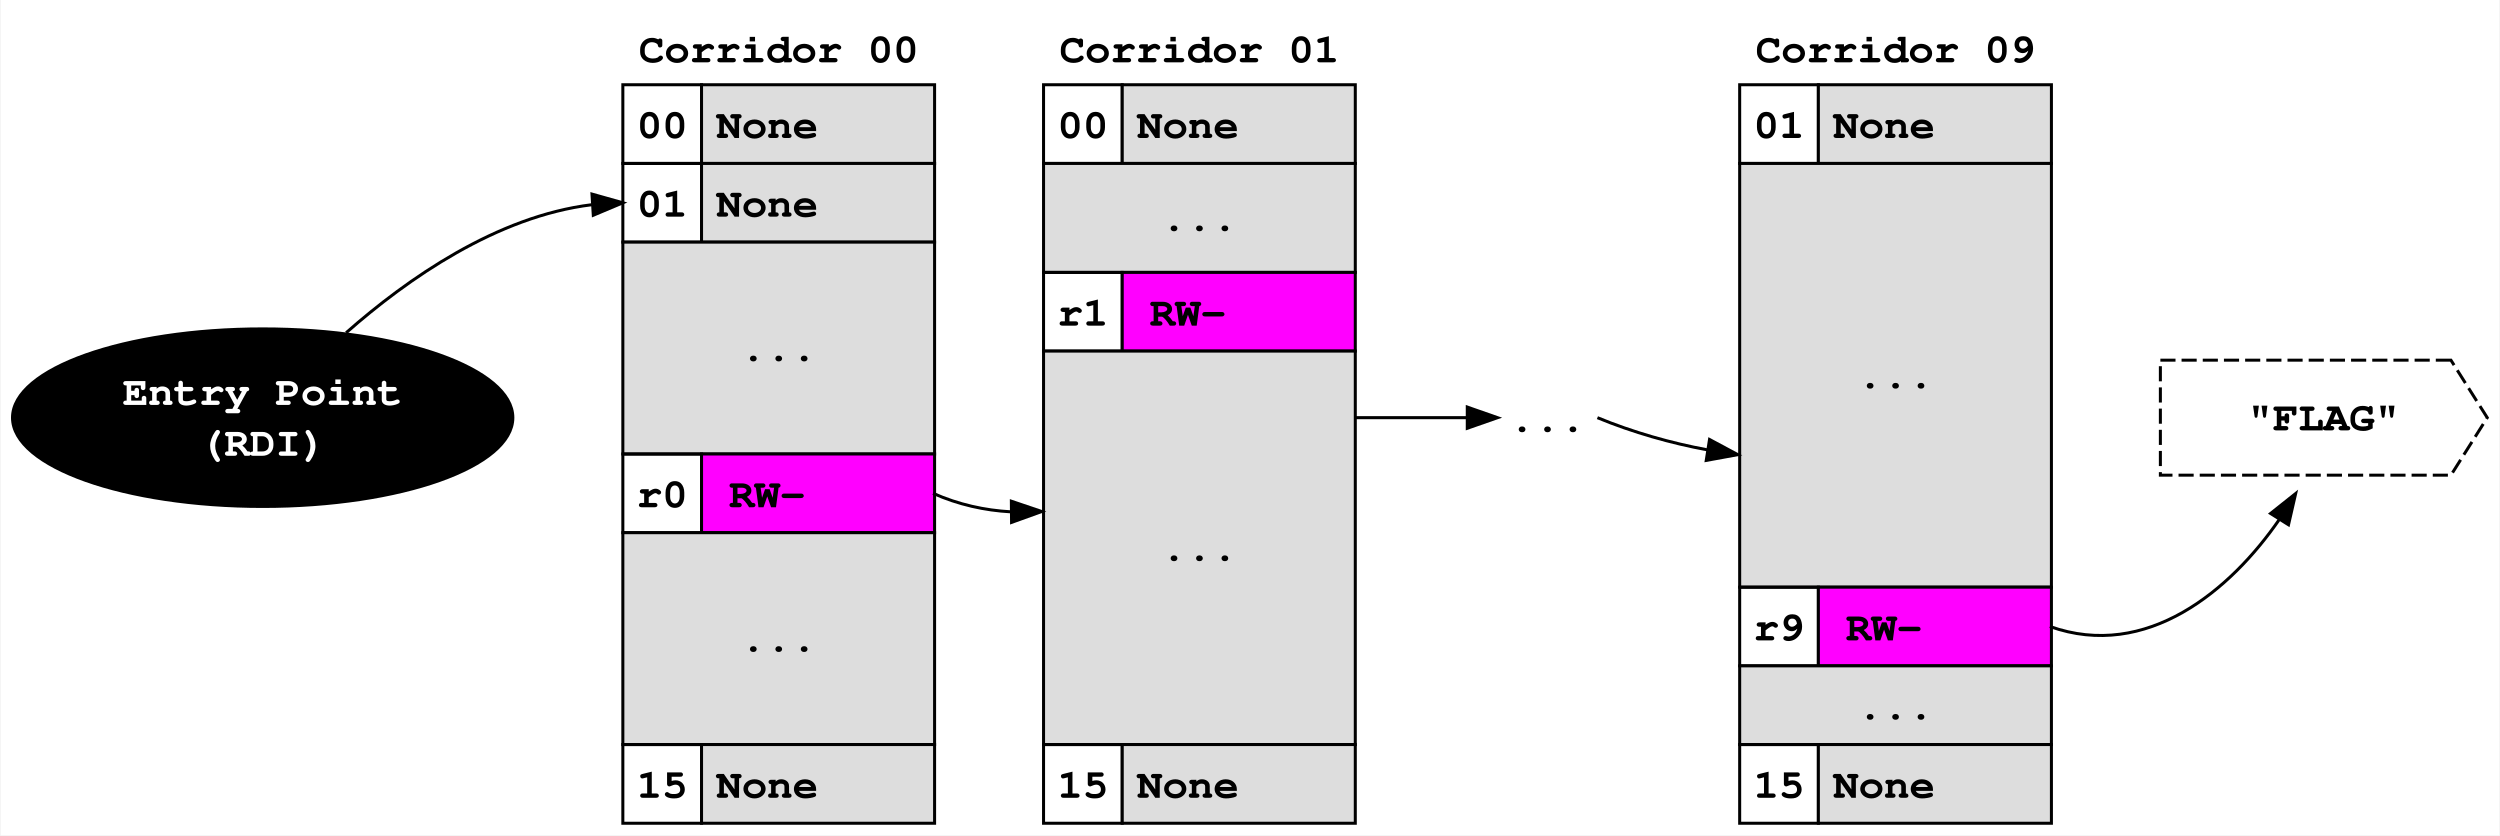
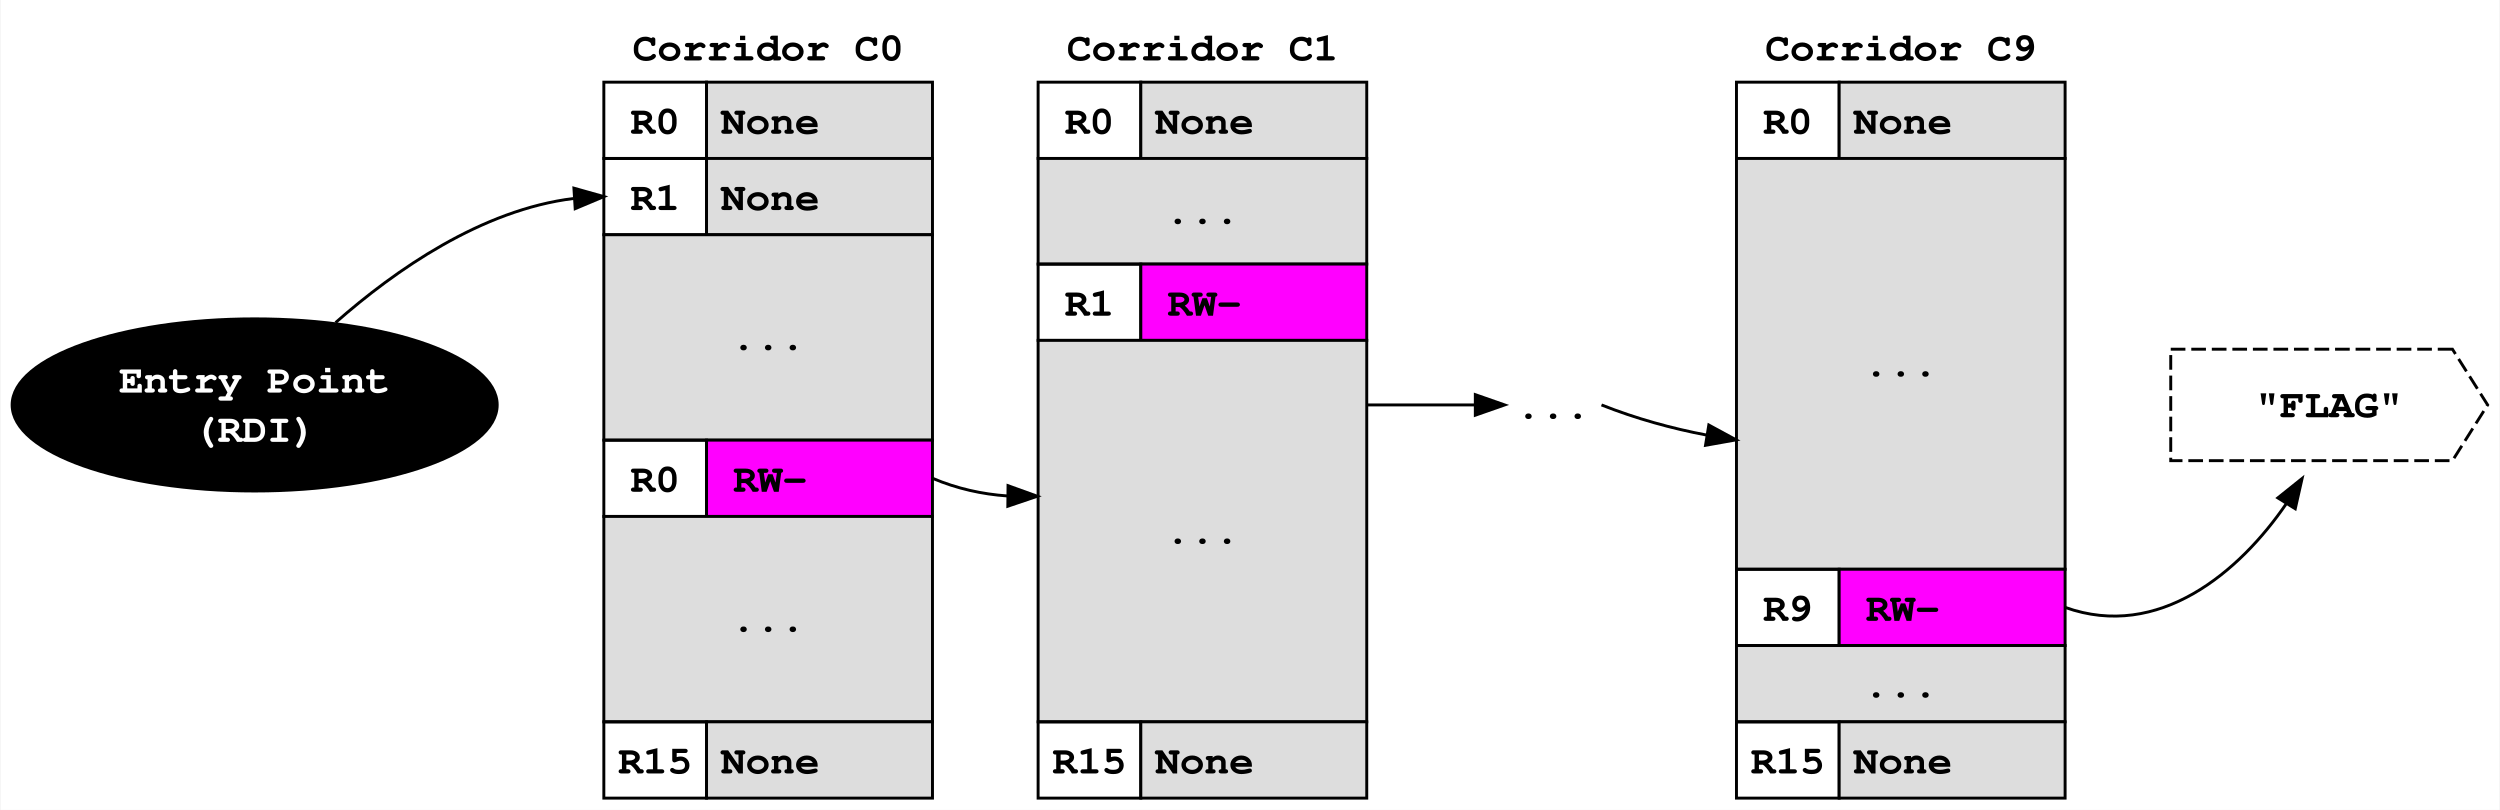
- <svg xmlns="http://www.w3.org/2000/svg" width="826pt" height="276pt" viewBox="0.00 0.00 825.58 276.00">
+ <svg xmlns="http://www.w3.org/2000/svg" width="852pt" height="276pt" viewBox="0.00 0.00 851.58 276.00">
  <g id="graph0" class="graph" transform="scale(1 1) rotate(0) translate(4 272)">
-     <polygon fill="#ffffff" stroke="transparent" points="-4,4 -4,-272 821.578,-272 821.578,4 -4,4" />
+     <polygon fill="#ffffff" stroke="transparent" points="-4,4 -4,-272 847.578,-272 847.578,4 -4,4" />
    <g id="node1" class="node">
-       <text text-anchor="start" x="206.886" y="-251.4" font-family="Courier,monospace" font-weight="bold" font-size="14.00" fill="#000000">Corridor 00</text>
-       <polygon fill="none" stroke="#000000" points="201.578,-218 201.578,-244 227.578,-244 227.578,-218 201.578,-218" />
-       <text text-anchor="start" x="206.18" y="-226.4" font-family="Courier,monospace" font-weight="bold" font-size="14.00" fill="#000000">00</text>
-       <polygon fill="#dddddd" stroke="transparent" points="227.578,-218 227.578,-244 304.578,-244 304.578,-218 227.578,-218" />
-       <polygon fill="none" stroke="#000000" points="227.578,-218 227.578,-244 304.578,-244 304.578,-218 227.578,-218" />
-       <text text-anchor="start" x="232.484" y="-226.4" font-family="Courier,monospace" font-weight="bold" font-size="14.00" fill="#000000">   None </text>
-       <polygon fill="none" stroke="#000000" points="201.578,-192 201.578,-218 227.578,-218 227.578,-192 201.578,-192" />
-       <text text-anchor="start" x="206.18" y="-200.4" font-family="Courier,monospace" font-weight="bold" font-size="14.00" fill="#000000">01</text>
-       <polygon fill="#dddddd" stroke="transparent" points="227.578,-192 227.578,-218 304.578,-218 304.578,-192 227.578,-192" />
-       <polygon fill="none" stroke="#000000" points="227.578,-192 227.578,-218 304.578,-218 304.578,-192 227.578,-192" />
-       <text text-anchor="start" x="232.484" y="-200.4" font-family="Courier,monospace" font-weight="bold" font-size="14.00" fill="#000000">   None </text>
-       <polygon fill="#dddddd" stroke="transparent" points="201.578,-122 201.578,-192 304.578,-192 304.578,-122 201.578,-122" />
-       <polygon fill="none" stroke="#000000" points="201.578,-122 201.578,-192 304.578,-192 304.578,-122 201.578,-122" />
-       <text text-anchor="start" x="240.48" y="-152.8" font-family="Courier,monospace" font-weight="bold" font-size="14.00" fill="#000000">...</text>
-       <polygon fill="none" stroke="#000000" points="201.578,-96 201.578,-122 227.578,-122 227.578,-96 201.578,-96" />
-       <text text-anchor="start" x="206.18" y="-104.4" font-family="Courier,monospace" font-weight="bold" font-size="14.00" fill="#000000">r0</text>
-       <polygon fill="#ff00ff" stroke="transparent" points="227.578,-96 227.578,-122 304.578,-122 304.578,-96 227.578,-96" />
-       <polygon fill="none" stroke="#000000" points="227.578,-96 227.578,-122 304.578,-122 304.578,-96 227.578,-96" />
-       <text text-anchor="start" x="236.683" y="-104.4" font-family="Courier,monospace" font-weight="bold" font-size="14.00" fill="#000000">   RW- </text>
-       <polygon fill="#dddddd" stroke="transparent" points="201.578,-26 201.578,-96 304.578,-96 304.578,-26 201.578,-26" />
-       <polygon fill="none" stroke="#000000" points="201.578,-26 201.578,-96 304.578,-96 304.578,-26 201.578,-26" />
-       <text text-anchor="start" x="240.48" y="-56.8" font-family="Courier,monospace" font-weight="bold" font-size="14.00" fill="#000000">...</text>
-       <polygon fill="none" stroke="#000000" points="201.578,0 201.578,-26 227.578,-26 227.578,0 201.578,0" />
-       <text text-anchor="start" x="206.18" y="-8.4" font-family="Courier,monospace" font-weight="bold" font-size="14.00" fill="#000000">15</text>
-       <polygon fill="#dddddd" stroke="transparent" points="227.578,0 227.578,-26 304.578,-26 304.578,0 227.578,0" />
-       <polygon fill="none" stroke="#000000" points="227.578,0 227.578,-26 304.578,-26 304.578,0 227.578,0" />
-       <text text-anchor="start" x="232.484" y="-8.4" font-family="Courier,monospace" font-weight="bold" font-size="14.00" fill="#000000">   None </text>
+       <text text-anchor="start" x="211.386" y="-251.4" font-family="Courier,monospace" font-weight="bold" font-size="14.00" fill="#000000">Corridor C0</text>
+       <polygon fill="none" stroke="#000000" points="201.578,-218 201.578,-244 236.578,-244 236.578,-218 201.578,-218" />
+       <text text-anchor="start" x="210.68" y="-226.4" font-family="Courier,monospace" font-weight="bold" font-size="14.00" fill="#000000">R0</text>
+       <polygon fill="#dddddd" stroke="transparent" points="236.578,-218 236.578,-244 313.578,-244 313.578,-218 236.578,-218" />
+       <polygon fill="none" stroke="#000000" points="236.578,-218 236.578,-244 313.578,-244 313.578,-218 236.578,-218" />
+       <text text-anchor="start" x="241.484" y="-226.4" font-family="Courier,monospace" font-weight="bold" font-size="14.00" fill="#000000">   None </text>
+       <polygon fill="none" stroke="#000000" points="201.578,-192 201.578,-218 236.578,-218 236.578,-192 201.578,-192" />
+       <text text-anchor="start" x="210.68" y="-200.4" font-family="Courier,monospace" font-weight="bold" font-size="14.00" fill="#000000">R1</text>
+       <polygon fill="#dddddd" stroke="transparent" points="236.578,-192 236.578,-218 313.578,-218 313.578,-192 236.578,-192" />
+       <polygon fill="none" stroke="#000000" points="236.578,-192 236.578,-218 313.578,-218 313.578,-192 236.578,-192" />
+       <text text-anchor="start" x="241.484" y="-200.4" font-family="Courier,monospace" font-weight="bold" font-size="14.00" fill="#000000">   None </text>
+       <polygon fill="#dddddd" stroke="transparent" points="201.578,-122 201.578,-192 313.578,-192 313.578,-122 201.578,-122" />
+       <polygon fill="none" stroke="#000000" points="201.578,-122 201.578,-192 313.578,-192 313.578,-122 201.578,-122" />
+       <text text-anchor="start" x="244.98" y="-152.8" font-family="Courier,monospace" font-weight="bold" font-size="14.00" fill="#000000">...</text>
+       <polygon fill="none" stroke="#000000" points="201.578,-96 201.578,-122 236.578,-122 236.578,-96 201.578,-96" />
+       <text text-anchor="start" x="210.68" y="-104.4" font-family="Courier,monospace" font-weight="bold" font-size="14.00" fill="#000000">R0</text>
+       <polygon fill="#ff00ff" stroke="transparent" points="236.578,-96 236.578,-122 313.578,-122 313.578,-96 236.578,-96" />
+       <polygon fill="none" stroke="#000000" points="236.578,-96 236.578,-122 313.578,-122 313.578,-96 236.578,-96" />
+       <text text-anchor="start" x="245.683" y="-104.4" font-family="Courier,monospace" font-weight="bold" font-size="14.00" fill="#000000">   RW- </text>
+       <polygon fill="#dddddd" stroke="transparent" points="201.578,-26 201.578,-96 313.578,-96 313.578,-26 201.578,-26" />
+       <polygon fill="none" stroke="#000000" points="201.578,-26 201.578,-96 313.578,-96 313.578,-26 201.578,-26" />
+       <text text-anchor="start" x="244.98" y="-56.8" font-family="Courier,monospace" font-weight="bold" font-size="14.00" fill="#000000">...</text>
+       <polygon fill="none" stroke="#000000" points="201.578,0 201.578,-26 236.578,-26 236.578,0 201.578,0" />
+       <text text-anchor="start" x="206.48" y="-8.4" font-family="Courier,monospace" font-weight="bold" font-size="14.00" fill="#000000">R15</text>
+       <polygon fill="#dddddd" stroke="transparent" points="236.578,0 236.578,-26 313.578,-26 313.578,0 236.578,0" />
+       <polygon fill="none" stroke="#000000" points="236.578,0 236.578,-26 313.578,-26 313.578,0 236.578,0" />
+       <text text-anchor="start" x="241.484" y="-8.4" font-family="Courier,monospace" font-weight="bold" font-size="14.00" fill="#000000">   None </text>
    </g>
    <g id="node2" class="node">
-       <text text-anchor="start" x="345.886" y="-251.4" font-family="Courier,monospace" font-weight="bold" font-size="14.00" fill="#000000">Corridor 01</text>
-       <polygon fill="none" stroke="#000000" points="340.578,-218 340.578,-244 366.578,-244 366.578,-218 340.578,-218" />
-       <text text-anchor="start" x="345.18" y="-226.4" font-family="Courier,monospace" font-weight="bold" font-size="14.00" fill="#000000">00</text>
-       <polygon fill="#dddddd" stroke="transparent" points="366.578,-218 366.578,-244 443.578,-244 443.578,-218 366.578,-218" />
-       <polygon fill="none" stroke="#000000" points="366.578,-218 366.578,-244 443.578,-244 443.578,-218 366.578,-218" />
-       <text text-anchor="start" x="371.484" y="-226.4" font-family="Courier,monospace" font-weight="bold" font-size="14.00" fill="#000000">   None </text>
-       <polygon fill="#dddddd" stroke="transparent" points="340.578,-182 340.578,-218 443.578,-218 443.578,-182 340.578,-182" />
-       <polygon fill="none" stroke="#000000" points="340.578,-182 340.578,-218 443.578,-218 443.578,-182 340.578,-182" />
-       <text text-anchor="start" x="379.48" y="-195.8" font-family="Courier,monospace" font-weight="bold" font-size="14.00" fill="#000000">...</text>
-       <polygon fill="none" stroke="#000000" points="340.578,-156 340.578,-182 366.578,-182 366.578,-156 340.578,-156" />
-       <text text-anchor="start" x="345.18" y="-164.4" font-family="Courier,monospace" font-weight="bold" font-size="14.00" fill="#000000">r1</text>
-       <polygon fill="#ff00ff" stroke="transparent" points="366.578,-156 366.578,-182 443.578,-182 443.578,-156 366.578,-156" />
-       <polygon fill="none" stroke="#000000" points="366.578,-156 366.578,-182 443.578,-182 443.578,-156 366.578,-156" />
-       <text text-anchor="start" x="375.683" y="-164.4" font-family="Courier,monospace" font-weight="bold" font-size="14.00" fill="#000000">   RW- </text>
-       <polygon fill="#dddddd" stroke="transparent" points="340.578,-26 340.578,-156 443.578,-156 443.578,-26 340.578,-26" />
-       <polygon fill="none" stroke="#000000" points="340.578,-26 340.578,-156 443.578,-156 443.578,-26 340.578,-26" />
-       <text text-anchor="start" x="379.48" y="-86.8" font-family="Courier,monospace" font-weight="bold" font-size="14.00" fill="#000000">...</text>
-       <polygon fill="none" stroke="#000000" points="340.578,0 340.578,-26 366.578,-26 366.578,0 340.578,0" />
-       <text text-anchor="start" x="345.18" y="-8.4" font-family="Courier,monospace" font-weight="bold" font-size="14.00" fill="#000000">15</text>
-       <polygon fill="#dddddd" stroke="transparent" points="366.578,0 366.578,-26 443.578,-26 443.578,0 366.578,0" />
-       <polygon fill="none" stroke="#000000" points="366.578,0 366.578,-26 443.578,-26 443.578,0 366.578,0" />
-       <text text-anchor="start" x="371.484" y="-8.4" font-family="Courier,monospace" font-weight="bold" font-size="14.00" fill="#000000">   None </text>
+       <text text-anchor="start" x="359.386" y="-251.4" font-family="Courier,monospace" font-weight="bold" font-size="14.00" fill="#000000">Corridor C1</text>
+       <polygon fill="none" stroke="#000000" points="349.578,-218 349.578,-244 384.578,-244 384.578,-218 349.578,-218" />
+       <text text-anchor="start" x="358.68" y="-226.4" font-family="Courier,monospace" font-weight="bold" font-size="14.00" fill="#000000">R0</text>
+       <polygon fill="#dddddd" stroke="transparent" points="384.578,-218 384.578,-244 461.578,-244 461.578,-218 384.578,-218" />
+       <polygon fill="none" stroke="#000000" points="384.578,-218 384.578,-244 461.578,-244 461.578,-218 384.578,-218" />
+       <text text-anchor="start" x="389.484" y="-226.4" font-family="Courier,monospace" font-weight="bold" font-size="14.00" fill="#000000">   None </text>
+       <polygon fill="#dddddd" stroke="transparent" points="349.578,-182 349.578,-218 461.578,-218 461.578,-182 349.578,-182" />
+       <polygon fill="none" stroke="#000000" points="349.578,-182 349.578,-218 461.578,-218 461.578,-182 349.578,-182" />
+       <text text-anchor="start" x="392.98" y="-195.8" font-family="Courier,monospace" font-weight="bold" font-size="14.00" fill="#000000">...</text>
+       <polygon fill="none" stroke="#000000" points="349.578,-156 349.578,-182 384.578,-182 384.578,-156 349.578,-156" />
+       <text text-anchor="start" x="358.68" y="-164.4" font-family="Courier,monospace" font-weight="bold" font-size="14.00" fill="#000000">R1</text>
+       <polygon fill="#ff00ff" stroke="transparent" points="384.578,-156 384.578,-182 461.578,-182 461.578,-156 384.578,-156" />
+       <polygon fill="none" stroke="#000000" points="384.578,-156 384.578,-182 461.578,-182 461.578,-156 384.578,-156" />
+       <text text-anchor="start" x="393.683" y="-164.4" font-family="Courier,monospace" font-weight="bold" font-size="14.00" fill="#000000">   RW- </text>
+       <polygon fill="#dddddd" stroke="transparent" points="349.578,-26 349.578,-156 461.578,-156 461.578,-26 349.578,-26" />
+       <polygon fill="none" stroke="#000000" points="349.578,-26 349.578,-156 461.578,-156 461.578,-26 349.578,-26" />
+       <text text-anchor="start" x="392.98" y="-86.8" font-family="Courier,monospace" font-weight="bold" font-size="14.00" fill="#000000">...</text>
+       <polygon fill="none" stroke="#000000" points="349.578,0 349.578,-26 384.578,-26 384.578,0 349.578,0" />
+       <text text-anchor="start" x="354.48" y="-8.4" font-family="Courier,monospace" font-weight="bold" font-size="14.00" fill="#000000">R15</text>
+       <polygon fill="#dddddd" stroke="transparent" points="384.578,0 384.578,-26 461.578,-26 461.578,0 384.578,0" />
+       <polygon fill="none" stroke="#000000" points="384.578,0 384.578,-26 461.578,-26 461.578,0 384.578,0" />
+       <text text-anchor="start" x="389.484" y="-8.4" font-family="Courier,monospace" font-weight="bold" font-size="14.00" fill="#000000">   None </text>
    </g>
    <g id="1" class="edge">
-       <path fill="none" stroke="#000000" d="M304.078,-109C312.502,-105.251 321.213,-103.367 329.726,-102.897" />
-       <polygon fill="#000000" stroke="#000000" points="329.945,-106.399 339.978,-102.995 330.012,-99.4 329.945,-106.399" />
+       <path fill="none" stroke="#000000" d="M313.578,-109C321.933,-105.451 330.57,-103.573 339.052,-102.984" />
+       <polygon fill="#000000" stroke="#000000" points="339.33,-106.482 349.294,-102.879 339.258,-99.482 339.33,-106.482" />
    </g>
    <g id="node3" class="node">
-       <text text-anchor="start" x="502.879" y="-153.4" font-family="Courier,monospace" font-weight="bold" font-size="14.00" fill="#000000"> </text>
-       <text text-anchor="start" x="494.48" y="-129.4" font-family="Courier,monospace" font-weight="bold" font-size="14.00" fill="#000000">...</text>
-       <text text-anchor="start" x="502.879" y="-105.4" font-family="Courier,monospace" font-weight="bold" font-size="14.00" fill="#000000"> </text>
+       <text text-anchor="start" x="520.879" y="-153.4" font-family="Courier,monospace" font-weight="bold" font-size="14.00" fill="#000000"> </text>
+       <text text-anchor="start" x="512.48" y="-129.4" font-family="Courier,monospace" font-weight="bold" font-size="14.00" fill="#000000">...</text>
+       <text text-anchor="start" x="520.879" y="-105.4" font-family="Courier,monospace" font-weight="bold" font-size="14.00" fill="#000000"> </text>
    </g>
    <g id="2" class="edge">
-       <path fill="none" stroke="#000000" d="M443.217,-134C455.132,-134 467.948,-134 480.32,-134" />
-       <polygon fill="#000000" stroke="#000000" points="480.578,-137.5 490.578,-134 480.578,-130.5 480.578,-137.5" />
+       <path fill="none" stroke="#000000" d="M461.708,-134C473.59,-134 486.237,-134 498.449,-134" />
+       <polygon fill="#000000" stroke="#000000" points="498.578,-137.5 508.578,-134 498.578,-130.5 498.578,-137.5" />
    </g>
    <g id="node4" class="node">
-       <text text-anchor="start" x="575.886" y="-251.4" font-family="Courier,monospace" font-weight="bold" font-size="14.00" fill="#000000">Corridor 09</text>
-       <polygon fill="none" stroke="#000000" points="570.578,-218 570.578,-244 596.578,-244 596.578,-218 570.578,-218" />
-       <text text-anchor="start" x="575.18" y="-226.4" font-family="Courier,monospace" font-weight="bold" font-size="14.00" fill="#000000">01</text>
-       <polygon fill="#dddddd" stroke="transparent" points="596.578,-218 596.578,-244 673.578,-244 673.578,-218 596.578,-218" />
-       <polygon fill="none" stroke="#000000" points="596.578,-218 596.578,-244 673.578,-244 673.578,-218 596.578,-218" />
-       <text text-anchor="start" x="601.484" y="-226.4" font-family="Courier,monospace" font-weight="bold" font-size="14.00" fill="#000000">   None </text>
-       <polygon fill="#dddddd" stroke="transparent" points="570.578,-78 570.578,-218 673.578,-218 673.578,-78 570.578,-78" />
-       <polygon fill="none" stroke="#000000" points="570.578,-78 570.578,-218 673.578,-218 673.578,-78 570.578,-78" />
-       <text text-anchor="start" x="609.48" y="-143.8" font-family="Courier,monospace" font-weight="bold" font-size="14.00" fill="#000000">...</text>
-       <polygon fill="none" stroke="#000000" points="570.578,-52 570.578,-78 596.578,-78 596.578,-52 570.578,-52" />
-       <text text-anchor="start" x="575.18" y="-60.4" font-family="Courier,monospace" font-weight="bold" font-size="14.00" fill="#000000">r9</text>
-       <polygon fill="#ff00ff" stroke="transparent" points="596.578,-52 596.578,-78 673.578,-78 673.578,-52 596.578,-52" />
-       <polygon fill="none" stroke="#000000" points="596.578,-52 596.578,-78 673.578,-78 673.578,-52 596.578,-52" />
-       <text text-anchor="start" x="605.683" y="-60.4" font-family="Courier,monospace" font-weight="bold" font-size="14.00" fill="#000000">   RW- </text>
-       <polygon fill="#dddddd" stroke="transparent" points="570.578,-26 570.578,-52 673.578,-52 673.578,-26 570.578,-26" />
-       <polygon fill="none" stroke="#000000" points="570.578,-26 570.578,-52 673.578,-52 673.578,-26 570.578,-26" />
-       <text text-anchor="start" x="609.48" y="-34.4" font-family="Courier,monospace" font-weight="bold" font-size="14.00" fill="#000000">...</text>
-       <polygon fill="none" stroke="#000000" points="570.578,0 570.578,-26 596.578,-26 596.578,0 570.578,0" />
-       <text text-anchor="start" x="575.18" y="-8.4" font-family="Courier,monospace" font-weight="bold" font-size="14.00" fill="#000000">15</text>
-       <polygon fill="#dddddd" stroke="transparent" points="596.578,0 596.578,-26 673.578,-26 673.578,0 596.578,0" />
-       <polygon fill="none" stroke="#000000" points="596.578,0 596.578,-26 673.578,-26 673.578,0 596.578,0" />
-       <text text-anchor="start" x="601.484" y="-8.4" font-family="Courier,monospace" font-weight="bold" font-size="14.00" fill="#000000">   None </text>
+       <text text-anchor="start" x="597.386" y="-251.4" font-family="Courier,monospace" font-weight="bold" font-size="14.00" fill="#000000">Corridor C9</text>
+       <polygon fill="none" stroke="#000000" points="587.578,-218 587.578,-244 622.578,-244 622.578,-218 587.578,-218" />
+       <text text-anchor="start" x="596.68" y="-226.4" font-family="Courier,monospace" font-weight="bold" font-size="14.00" fill="#000000">R0</text>
+       <polygon fill="#dddddd" stroke="transparent" points="622.578,-218 622.578,-244 699.578,-244 699.578,-218 622.578,-218" />
+       <polygon fill="none" stroke="#000000" points="622.578,-218 622.578,-244 699.578,-244 699.578,-218 622.578,-218" />
+       <text text-anchor="start" x="627.484" y="-226.4" font-family="Courier,monospace" font-weight="bold" font-size="14.00" fill="#000000">   None </text>
+       <polygon fill="#dddddd" stroke="transparent" points="587.578,-78 587.578,-218 699.578,-218 699.578,-78 587.578,-78" />
+       <polygon fill="none" stroke="#000000" points="587.578,-78 587.578,-218 699.578,-218 699.578,-78 587.578,-78" />
+       <text text-anchor="start" x="630.98" y="-143.8" font-family="Courier,monospace" font-weight="bold" font-size="14.00" fill="#000000">...</text>
+       <polygon fill="none" stroke="#000000" points="587.578,-52 587.578,-78 622.578,-78 622.578,-52 587.578,-52" />
+       <text text-anchor="start" x="596.68" y="-60.4" font-family="Courier,monospace" font-weight="bold" font-size="14.00" fill="#000000">R9</text>
+       <polygon fill="#ff00ff" stroke="transparent" points="622.578,-52 622.578,-78 699.578,-78 699.578,-52 622.578,-52" />
+       <polygon fill="none" stroke="#000000" points="622.578,-52 622.578,-78 699.578,-78 699.578,-52 622.578,-52" />
+       <text text-anchor="start" x="631.683" y="-60.4" font-family="Courier,monospace" font-weight="bold" font-size="14.00" fill="#000000">   RW- </text>
+       <polygon fill="#dddddd" stroke="transparent" points="587.578,-26 587.578,-52 699.578,-52 699.578,-26 587.578,-26" />
+       <polygon fill="none" stroke="#000000" points="587.578,-26 587.578,-52 699.578,-52 699.578,-26 587.578,-26" />
+       <text text-anchor="start" x="630.98" y="-34.4" font-family="Courier,monospace" font-weight="bold" font-size="14.00" fill="#000000">...</text>
+       <polygon fill="none" stroke="#000000" points="587.578,0 587.578,-26 622.578,-26 622.578,0 587.578,0" />
+       <text text-anchor="start" x="592.48" y="-8.4" font-family="Courier,monospace" font-weight="bold" font-size="14.00" fill="#000000">R15</text>
+       <polygon fill="#dddddd" stroke="transparent" points="622.578,0 622.578,-26 699.578,-26 699.578,0 622.578,0" />
+       <polygon fill="none" stroke="#000000" points="622.578,0 622.578,-26 699.578,-26 699.578,0 622.578,0" />
+       <text text-anchor="start" x="627.484" y="-8.4" font-family="Courier,monospace" font-weight="bold" font-size="14.00" fill="#000000">   None </text>
    </g>
    <g id="3" class="edge">
-       <path fill="none" stroke="#000000" d="M523.578,-134C535.342,-129.138 547.899,-125.59 559.964,-123.355" />
-       <polygon fill="#000000" stroke="#000000" points="560.619,-126.795 569.955,-121.786 559.533,-119.88 560.619,-126.795" />
+       <path fill="none" stroke="#000000" d="M541.578,-134C553.199,-129.386 565.565,-125.954 577.53,-123.706" />
+       <polygon fill="#000000" stroke="#000000" points="578.151,-127.151 587.462,-122.095 577.03,-120.241 578.151,-127.151" />
    </g>
    <g id="node5" class="node">
-       <polygon fill="none" stroke="#000000" stroke-dasharray="5,2" points="805.578,-153 709.578,-153 709.578,-115 805.578,-115 817.578,-134 805.578,-153" />
-       <text text-anchor="middle" x="763.578" y="-129.8" font-family="Courier,monospace" font-weight="bold" font-size="14.00" fill="#000000">"FLAG"</text>
+       <polygon fill="none" stroke="#000000" stroke-dasharray="5,2" points="831.578,-153 735.578,-153 735.578,-115 831.578,-115 843.578,-134 831.578,-153" />
+       <text text-anchor="middle" x="789.578" y="-129.8" font-family="Courier,monospace" font-weight="bold" font-size="14.00" fill="#000000">"FLAG"</text>
    </g>
    <g id="4" class="edge">
-       <path fill="none" stroke="#000000" d="M673.078,-65C705.104,-53.603 732.856,-77.085 748.908,-100.416" />
-       <polygon fill="#000000" stroke="#000000" points="745.986,-102.344 754.278,-108.939 751.909,-98.613 745.986,-102.344" />
+       <path fill="none" stroke="#000000" d="M699.578,-65C731.492,-53.603 759.074,-77.085 775.015,-100.416" />
+       <polygon fill="#000000" stroke="#000000" points="772.077,-102.318 780.348,-108.939 778.011,-98.606 772.077,-102.318" />
    </g>
    <g id="node6" class="node">
      <ellipse fill="#000000" stroke="#000000" cx="82.578" cy="-134" rx="82.656" ry="29.331" />
      <text text-anchor="middle" x="82.578" y="-138.2" font-family="Courier,monospace" font-weight="bold" font-size="14.00" fill="#ffffff">Entry Point</text>
      <text text-anchor="middle" x="82.578" y="-121.4" font-family="Courier,monospace" font-weight="bold" font-size="14.00" fill="#ffffff">(RDI)</text>
    </g>
    <g id="0" class="edge">
      <path fill="none" stroke="#000000" d="M110.155,-162.061C130.488,-179.969 159.966,-200.521 191.336,-204.364" />
      <polygon fill="#000000" stroke="#000000" points="191.38,-207.873 201.578,-205 191.814,-200.887 191.38,-207.873" />
    </g>
  </g>
</svg>
